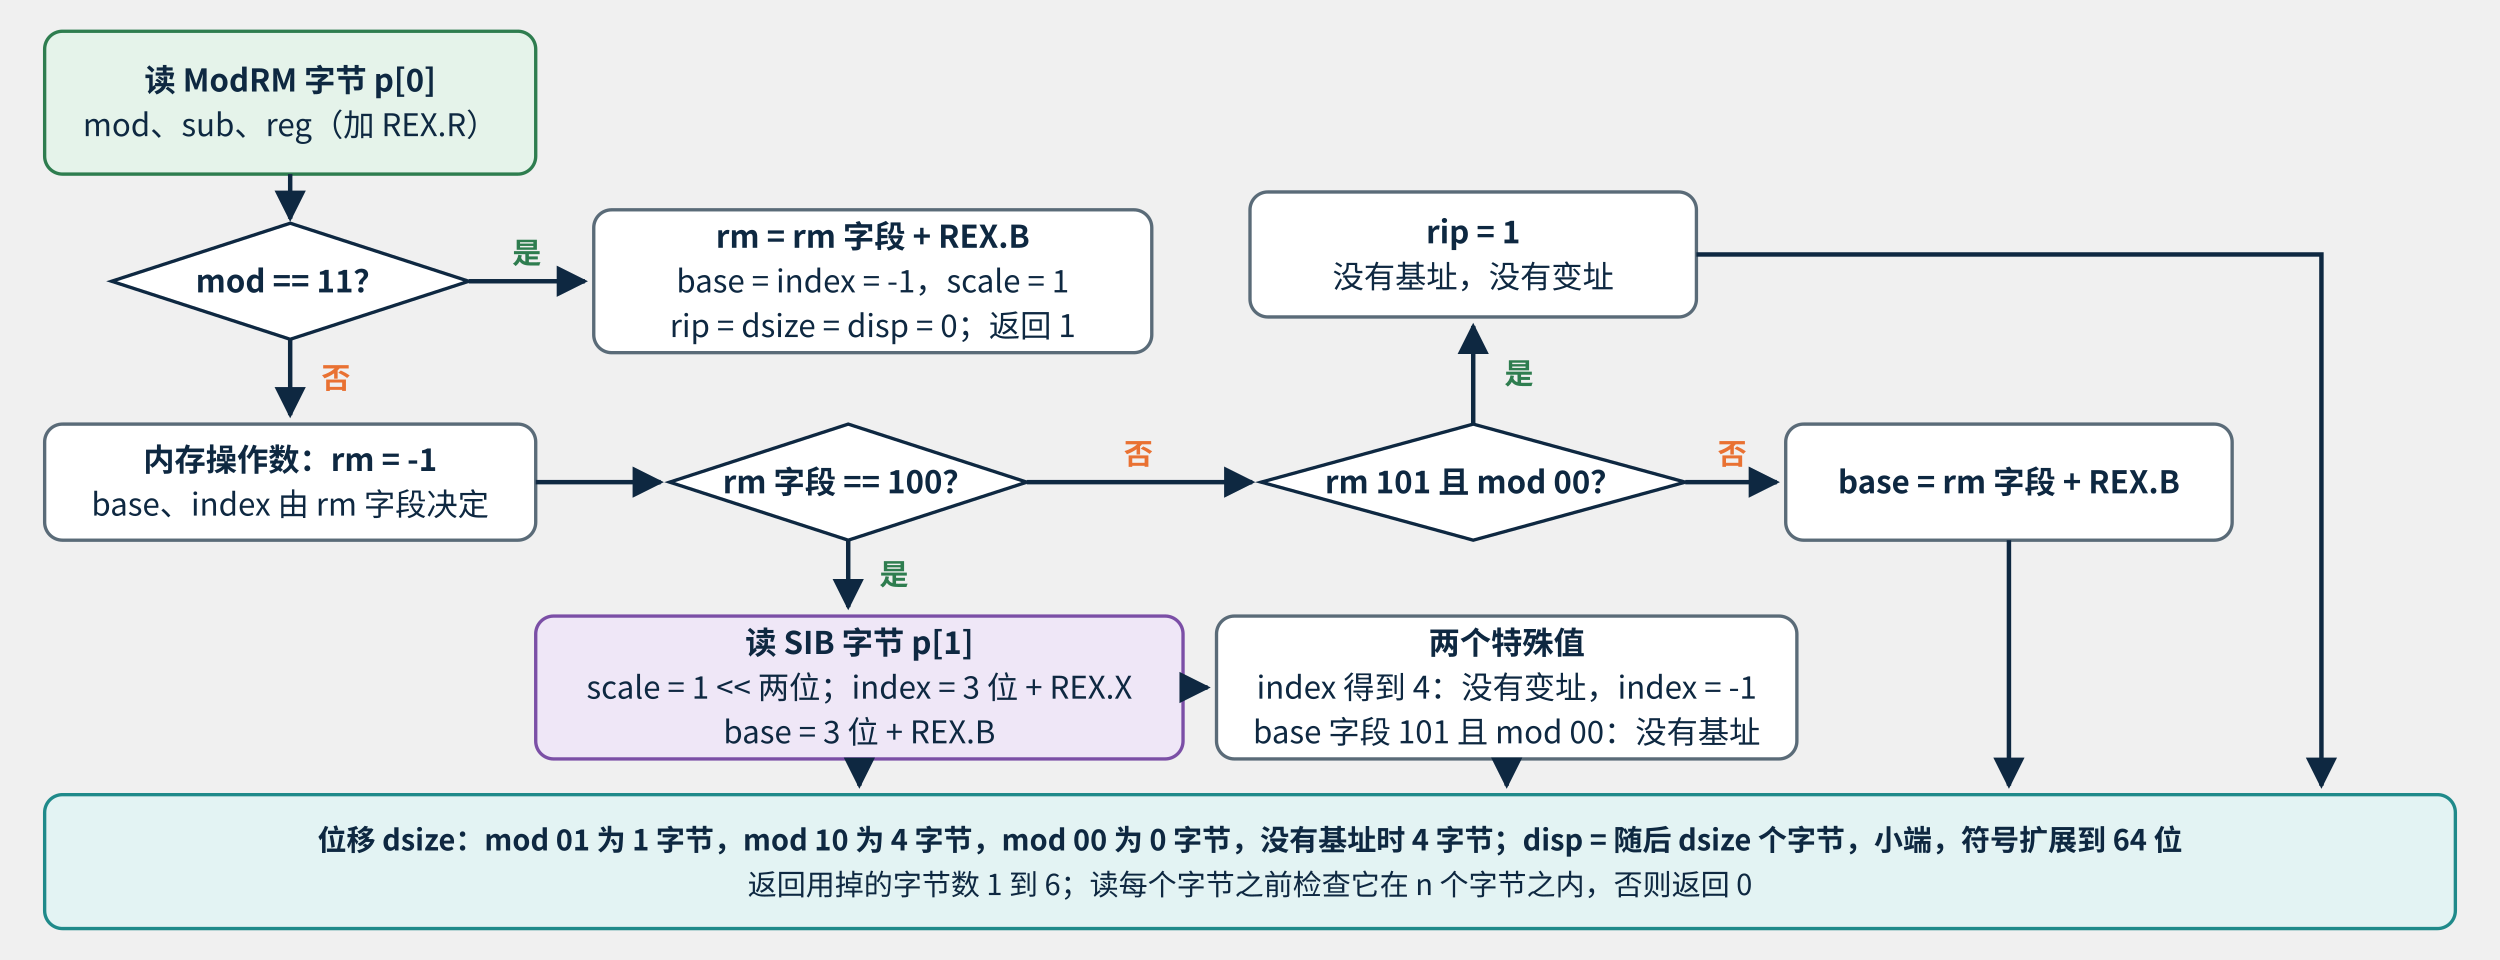
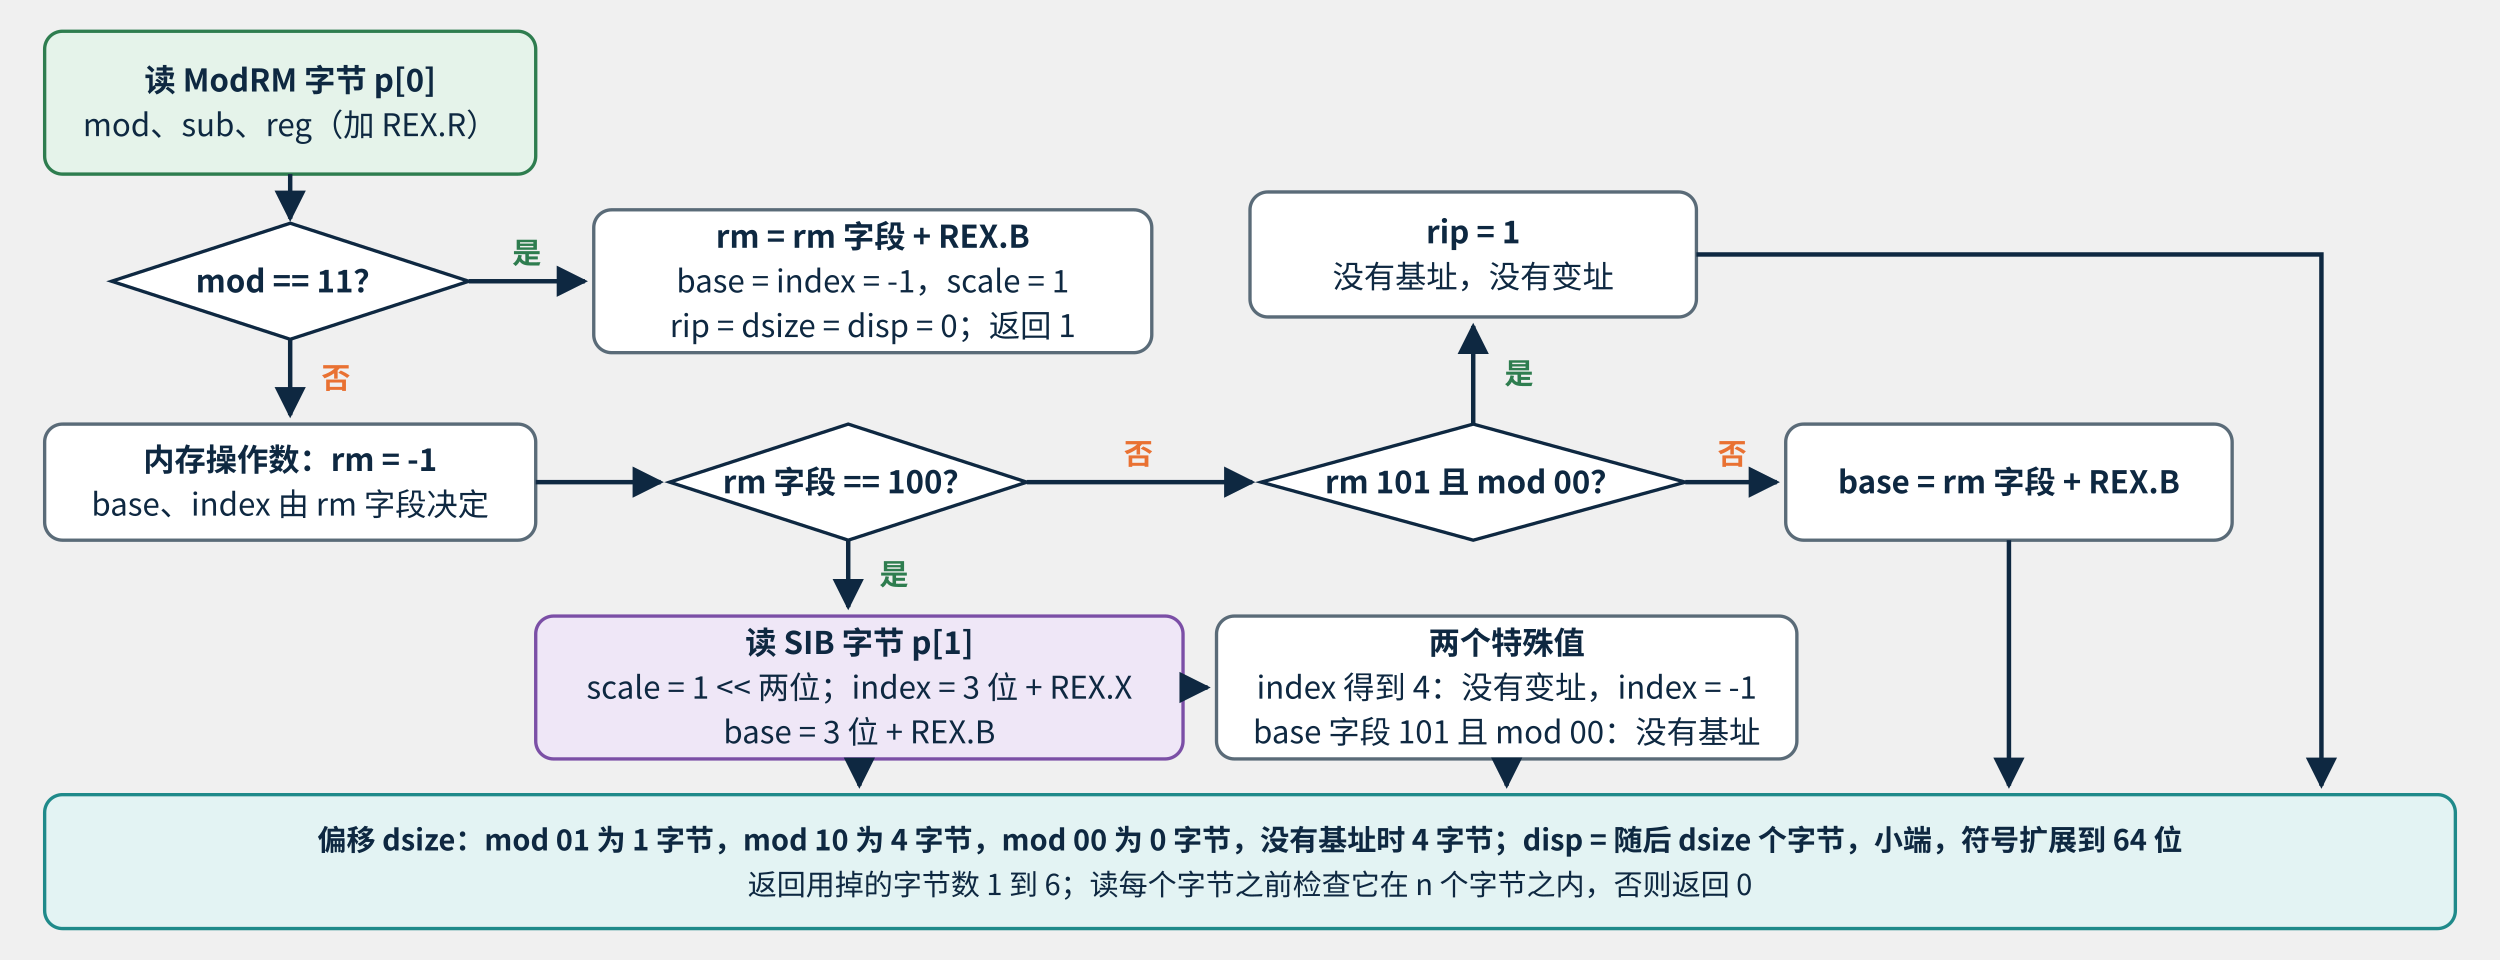
<svg xmlns="http://www.w3.org/2000/svg" viewBox="0 0 1120 430" width="1120" height="430">
  <defs>
    <marker id="ah-156082" viewBox="0 0 10 10" refX="9" refY="5" markerWidth="7" markerHeight="7" orient="auto-start-reverse">
      <path d="M0,0 L10,5 L0,10 z" fill="#156082" />
    </marker>
    <marker id="ah-e97132" viewBox="0 0 10 10" refX="9" refY="5" markerWidth="7" markerHeight="7" orient="auto-start-reverse">
      <path d="M0,0 L10,5 L0,10 z" fill="#e97132" />
    </marker>
    <marker id="ah-0e2841" viewBox="0 0 10 10" refX="9" refY="5" markerWidth="7" markerHeight="7" orient="auto-start-reverse">
      <path d="M0,0 L10,5 L0,10 z" fill="#0e2841" />
    </marker>
    <marker id="ah-2e7d4f" viewBox="0 0 10 10" refX="9" refY="5" markerWidth="7" markerHeight="7" orient="auto-start-reverse">
      <path d="M0,0 L10,5 L0,10 z" fill="#2e7d4f" />
    </marker>
    <marker id="ah-c0392b" viewBox="0 0 10 10" refX="9" refY="5" markerWidth="7" markerHeight="7" orient="auto-start-reverse">
      <path d="M0,0 L10,5 L0,10 z" fill="#c0392b" />
    </marker>
    <marker id="ah-5a6b78" viewBox="0 0 10 10" refX="9" refY="5" markerWidth="7" markerHeight="7" orient="auto-start-reverse">
      <path d="M0,0 L10,5 L0,10 z" fill="#5a6b78" />
    </marker>
    <marker id="ah-9fb5c3" viewBox="0 0 10 10" refX="9" refY="5" markerWidth="7" markerHeight="7" orient="auto-start-reverse">
      <path d="M0,0 L10,5 L0,10 z" fill="#9fb5c3" />
    </marker>
  </defs>
  <rect x="20.0" y="14.0" width="220.0" height="64.0" rx="8" fill="#e5f3ea" stroke="#2e7d4f" stroke-width="1.5" />
  <text x="130.0" y="41.0" font-family="PingFang SC, Noto Sans CJK SC, Source Han Sans SC, sans-serif" font-size="14" font-weight="bold" fill="#0e2841" text-anchor="middle">读 ModRM 字节 p[0]</text>
  <text x="130.0" y="61.0" font-family="PingFang SC, Noto Sans CJK SC, Source Han Sans SC, sans-serif" font-size="14" font-weight="normal" fill="#0e2841" text-anchor="middle">mod、sub、reg（加 REX.R）</text>
  <line x1="130.0" y1="78.0" x2="130.0" y2="98.0" stroke="#0e2841" stroke-width="2" marker-end="url(#ah-0e2841)" />
  <path d="M 50.0 126 L 130 100.0 L 210.0 126 L 130 152.0 Z" fill="#ffffff" stroke="#0e2841" stroke-width="1.5" />
  <text x="130.0" y="131.0" font-family="PingFang SC, Noto Sans CJK SC, Source Han Sans SC, sans-serif" font-size="14" font-weight="bold" fill="#0e2841" text-anchor="middle">mod == 11？</text>
  <line x1="210.0" y1="126.0" x2="262.0" y2="126.0" stroke="#0e2841" stroke-width="2" marker-end="url(#ah-0e2841)" />
  <text x="236.0" y="118.0" font-family="PingFang SC, Noto Sans CJK SC, Source Han Sans SC, sans-serif" font-size="13" font-weight="bold" fill="#2e7d4f" text-anchor="middle">是</text>
  <rect x="266.0" y="94.0" width="250.0" height="64.0" rx="8" fill="#ffffff" stroke="#5a6b78" stroke-width="1.5" />
  <text x="391.0" y="111.0" font-family="PingFang SC, Noto Sans CJK SC, Source Han Sans SC, sans-serif" font-size="14" font-weight="bold" fill="#0e2841" text-anchor="middle">rm = rm 字段 + REX.B</text>
  <text x="391.0" y="131.0" font-family="PingFang SC, Noto Sans CJK SC, Source Han Sans SC, sans-serif" font-size="14" font-weight="normal" fill="#0e2841" text-anchor="middle">base = index = -1，scale = 1</text>
  <text x="391.0" y="151.0" font-family="PingFang SC, Noto Sans CJK SC, Source Han Sans SC, sans-serif" font-size="14" font-weight="normal" fill="#0e2841" text-anchor="middle">rip = dsize = disp = 0；返回 1</text>
  <line x1="130.0" y1="152.0" x2="130.0" y2="186.0" stroke="#0e2841" stroke-width="2" marker-end="url(#ah-0e2841)" />
  <text x="144.0" y="174.0" font-family="PingFang SC, Noto Sans CJK SC, Source Han Sans SC, sans-serif" font-size="13" font-weight="bold" fill="#e97132" text-anchor="start">否</text>
  <rect x="20.0" y="190.0" width="220.0" height="52.0" rx="8" fill="#ffffff" stroke="#5a6b78" stroke-width="1.5" />
  <text x="130.0" y="211.0" font-family="PingFang SC, Noto Sans CJK SC, Source Han Sans SC, sans-serif" font-size="14" font-weight="bold" fill="#0e2841" text-anchor="middle">内存操作数：rm = -1</text>
  <text x="130.0" y="231.0" font-family="PingFang SC, Noto Sans CJK SC, Source Han Sans SC, sans-serif" font-size="14" font-weight="normal" fill="#0e2841" text-anchor="middle">base、index 由 rm 字段决定</text>
  <line x1="240.0" y1="216.0" x2="296.0" y2="216.0" stroke="#0e2841" stroke-width="2" marker-end="url(#ah-0e2841)" />
  <path d="M 300.0 216 L 380 190.0 L 460.0 216 L 380 242.0 Z" fill="#ffffff" stroke="#0e2841" stroke-width="1.5" />
  <text x="380.0" y="221.0" font-family="PingFang SC, Noto Sans CJK SC, Source Han Sans SC, sans-serif" font-size="14" font-weight="bold" fill="#0e2841" text-anchor="middle">rm 字段 == 100？</text>
  <line x1="380.0" y1="242.0" x2="380.0" y2="272.0" stroke="#0e2841" stroke-width="2" marker-end="url(#ah-0e2841)" />
  <text x="394.0" y="262.0" font-family="PingFang SC, Noto Sans CJK SC, Source Han Sans SC, sans-serif" font-size="13" font-weight="bold" fill="#2e7d4f" text-anchor="start">是</text>
  <rect x="240.0" y="276.0" width="290.0" height="64.0" rx="8" fill="#efe7f7" stroke="#7b4fa6" stroke-width="1.5" />
  <text x="385.0" y="293.0" font-family="PingFang SC, Noto Sans CJK SC, Source Han Sans SC, sans-serif" font-size="14" font-weight="bold" fill="#0e2841" text-anchor="middle">读 SIB 字节 p[1]</text>
  <text x="385.0" y="313.0" font-family="PingFang SC, Noto Sans CJK SC, Source Han Sans SC, sans-serif" font-size="14" font-weight="normal" fill="#0e2841" text-anchor="middle">scale = 1 &lt;&lt; 两位；index = 3 位 + REX.X</text>
  <text x="385.0" y="333.0" font-family="PingFang SC, Noto Sans CJK SC, Source Han Sans SC, sans-serif" font-size="14" font-weight="normal" fill="#0e2841" text-anchor="middle">base = 3 位 + REX.B</text>
  <line x1="530.0" y1="308.0" x2="541.0" y2="308.0" stroke="#0e2841" stroke-width="2" marker-end="url(#ah-0e2841)" />
  <rect x="545.0" y="276.0" width="260.0" height="64.0" rx="8" fill="#ffffff" stroke="#5a6b78" stroke-width="1.5" />
  <text x="675.0" y="293.0" font-family="PingFang SC, Noto Sans CJK SC, Source Han Sans SC, sans-serif" font-size="14" font-weight="bold" fill="#0e2841" text-anchor="middle">两个特殊值</text>
  <text x="675.0" y="313.0" font-family="PingFang SC, Noto Sans CJK SC, Source Han Sans SC, sans-serif" font-size="14" font-weight="normal" fill="#0e2841" text-anchor="middle">index 得到 4：没有变址，index = -1</text>
  <text x="675.0" y="333.0" font-family="PingFang SC, Noto Sans CJK SC, Source Han Sans SC, sans-serif" font-size="14" font-weight="normal" fill="#0e2841" text-anchor="middle">base 字段 101 且 mod 00：没有基址</text>
  <line x1="460.0" y1="216.0" x2="561.0" y2="216.0" stroke="#0e2841" stroke-width="2" marker-end="url(#ah-0e2841)" />
  <text x="510.0" y="208.0" font-family="PingFang SC, Noto Sans CJK SC, Source Han Sans SC, sans-serif" font-size="13" font-weight="bold" fill="#e97132" text-anchor="middle">否</text>
  <path d="M 565.0 216 L 660 190.0 L 755.0 216 L 660 242.0 Z" fill="#ffffff" stroke="#0e2841" stroke-width="1.5" />
  <text x="660.0" y="221.0" font-family="PingFang SC, Noto Sans CJK SC, Source Han Sans SC, sans-serif" font-size="14" font-weight="bold" fill="#0e2841" text-anchor="middle">rm 101 且 mod 00？</text>
  <line x1="660.0" y1="190.0" x2="660.0" y2="146.0" stroke="#0e2841" stroke-width="2" marker-end="url(#ah-0e2841)" />
  <text x="674.0" y="172.0" font-family="PingFang SC, Noto Sans CJK SC, Source Han Sans SC, sans-serif" font-size="13" font-weight="bold" fill="#2e7d4f" text-anchor="start">是</text>
  <rect x="560.0" y="86.0" width="200.0" height="56.0" rx="8" fill="#ffffff" stroke="#5a6b78" stroke-width="1.5" />
  <text x="660.0" y="109.0" font-family="PingFang SC, Noto Sans CJK SC, Source Han Sans SC, sans-serif" font-size="14" font-weight="bold" fill="#0e2841" text-anchor="middle">rip = 1</text>
  <text x="660.0" y="129.0" font-family="PingFang SC, Noto Sans CJK SC, Source Han Sans SC, sans-serif" font-size="14" font-weight="normal" fill="#0e2841" text-anchor="middle">没有基址，没有变址</text>
  <line x1="755.0" y1="216.0" x2="796.0" y2="216.0" stroke="#0e2841" stroke-width="2" marker-end="url(#ah-0e2841)" />
  <text x="776.0" y="208.0" font-family="PingFang SC, Noto Sans CJK SC, Source Han Sans SC, sans-serif" font-size="13" font-weight="bold" fill="#e97132" text-anchor="middle">否</text>
  <rect x="800.0" y="190.0" width="200.0" height="52.0" rx="8" fill="#ffffff" stroke="#5a6b78" stroke-width="1.5" />
  <text x="900.0" y="221.0" font-family="PingFang SC, Noto Sans CJK SC, Source Han Sans SC, sans-serif" font-size="14" font-weight="bold" fill="#0e2841" text-anchor="middle">base = rm 字段 + REX.B</text>
  <line x1="385.0" y1="340.0" x2="385.0" y2="352.0" stroke="#0e2841" stroke-width="2" marker-end="url(#ah-0e2841)" />
  <line x1="675.0" y1="340.0" x2="675.0" y2="352.0" stroke="#0e2841" stroke-width="2" marker-end="url(#ah-0e2841)" />
  <line x1="900.0" y1="242.0" x2="900.0" y2="352.0" stroke="#0e2841" stroke-width="2" marker-end="url(#ah-0e2841)" />
  <path d="M 760.0 114.0 L 1040.0 114.0 L 1040.0 352.0" fill="none" stroke="#0e2841" stroke-width="2" marker-end="url(#ah-0e2841)" />
  <rect x="20.0" y="356.0" width="1080.0" height="60.0" rx="8" fill="#e3f3f3" stroke="#1f8a8a" stroke-width="1.5" />
-   <text x="560.0" y="381.0" font-family="PingFang SC, Noto Sans CJK SC, Source Han Sans SC, sans-serif" font-size="13" font-weight="bold" fill="#0e2841" text-anchor="middle">位移 dsize：mod 01 为 1 字节，mod 10 为 4 字节，mod 00 为 0 字节，没有基址时 4 字节；disp = 随后 dsize 个字节，小端，符号扩展到 64 位</text>
+   <text x="560.0" y="381.0" font-family="PingFang SC, Noto Sans CJK SC, Source Han Sans SC, sans-serif" font-size="13" font-weight="bold" fill="#0e2841" text-anchor="middle">偏移 dsize：mod 01 为 1 字节，mod 10 为 4 字节，mod 00 为 0 字节，没有基址时 4 字节；disp = 随后 dsize 个字节，小端，符号扩展到 64 位</text>
  <text x="560.0" y="401.0" font-family="PingFang SC, Noto Sans CJK SC, Source Han Sans SC, sans-serif" font-size="13" font-weight="normal" fill="#0e2841" text-anchor="middle">返回用掉的字节数 1 到 6；读每个字节之前检查它在 n 个字节之内，否则返回 0</text>
</svg>
